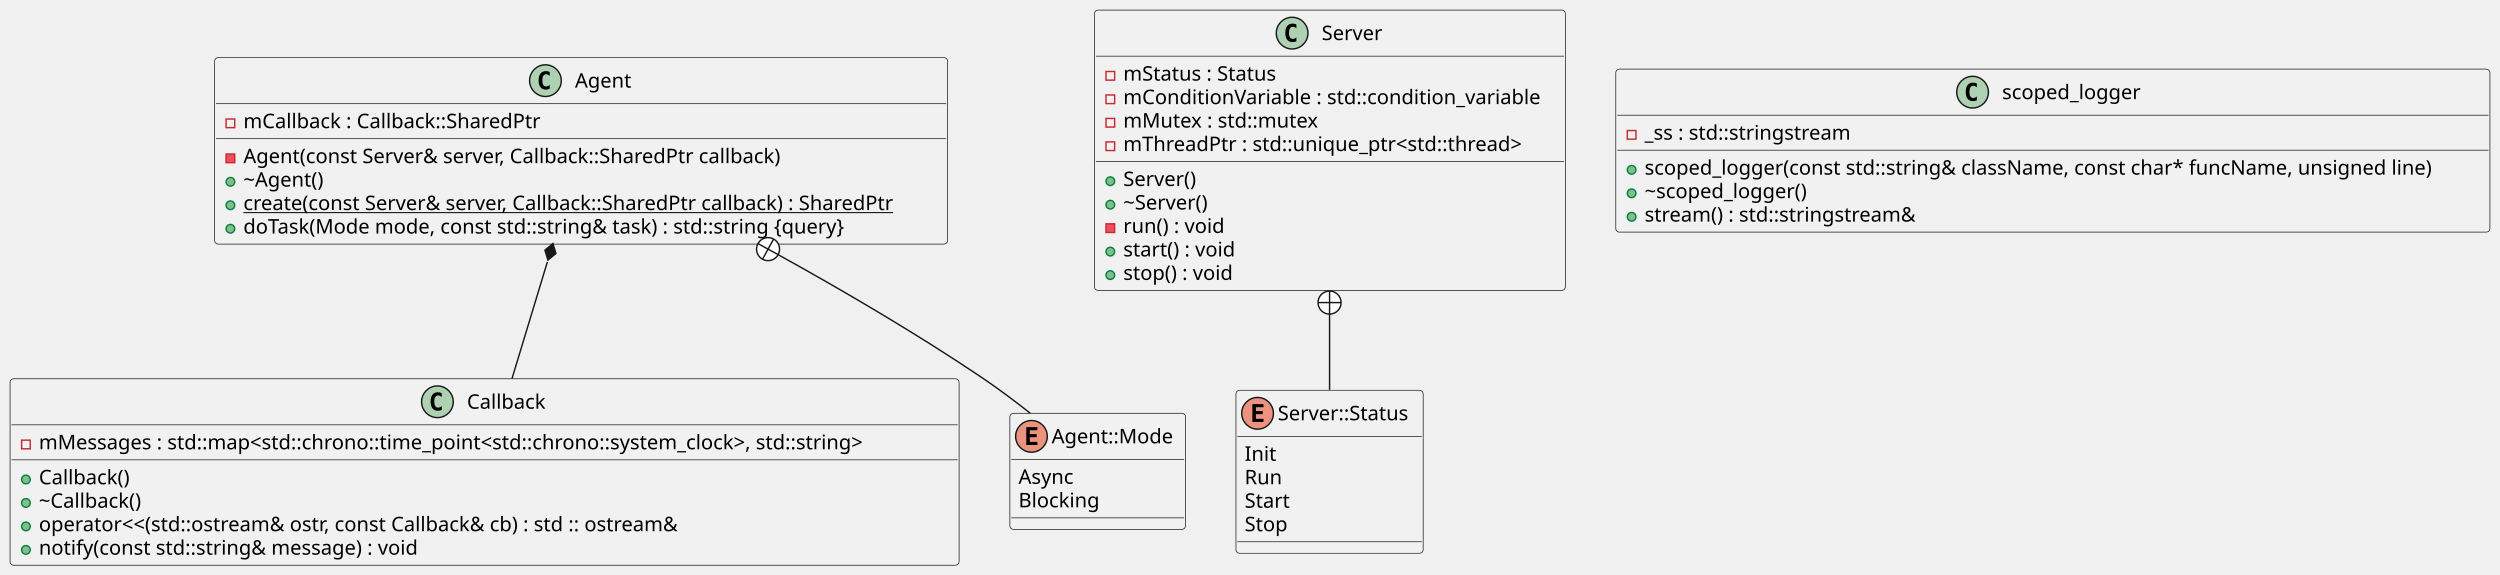
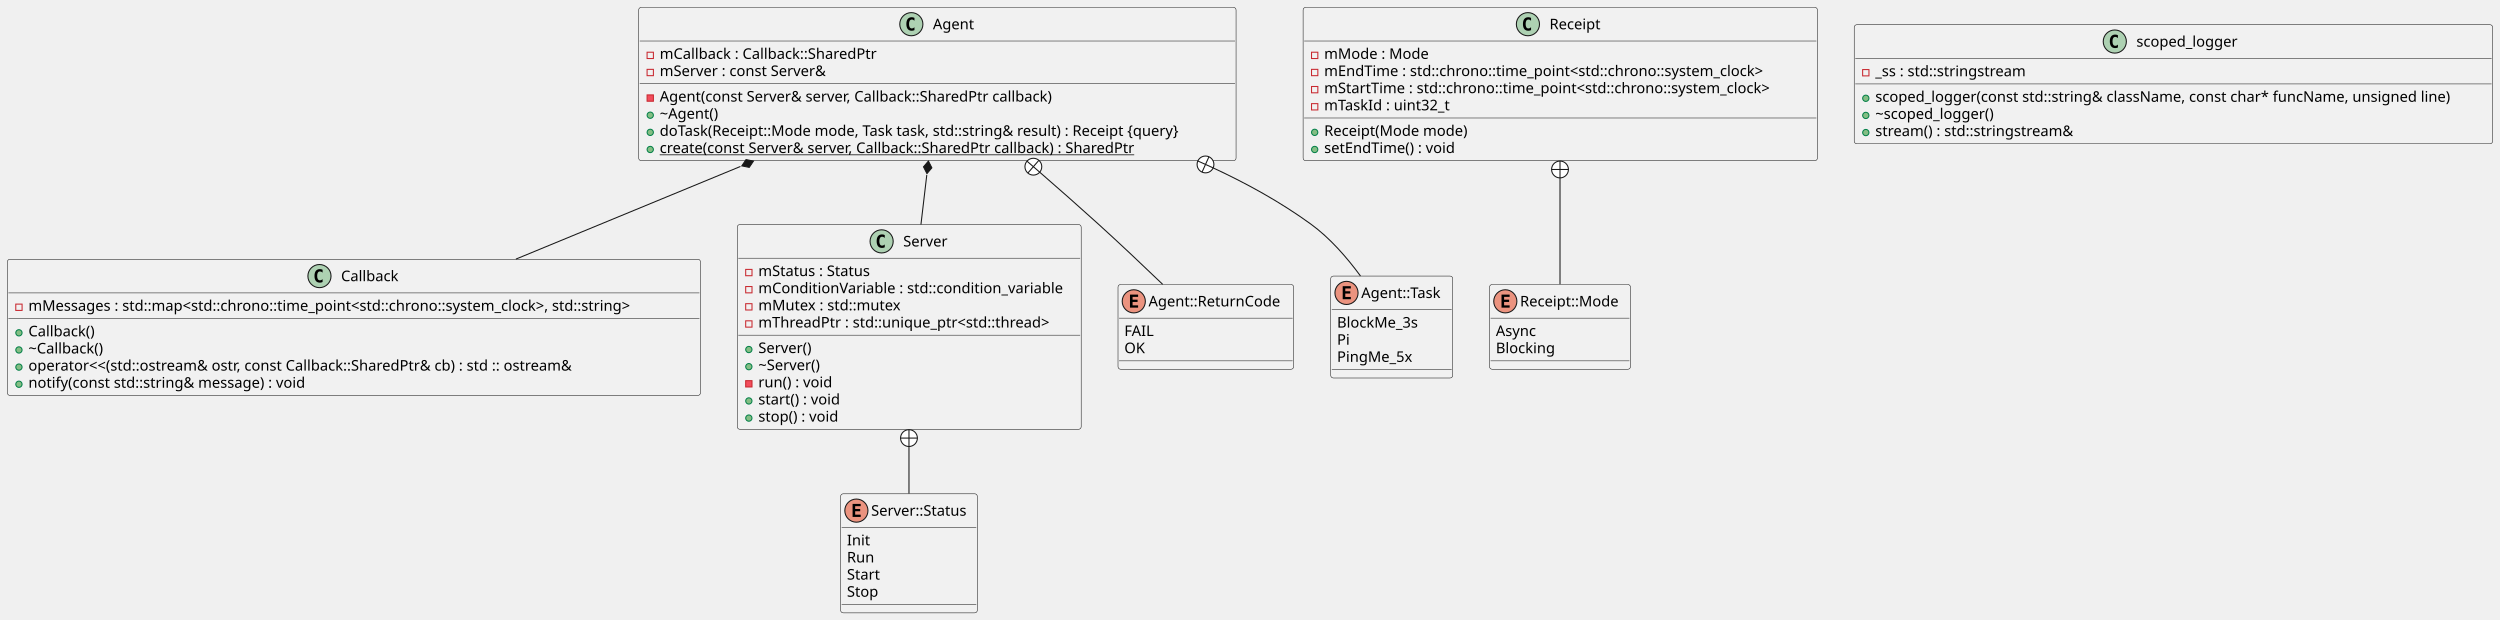
- <svg xmlns="http://www.w3.org/2000/svg" contentStyleType="text/css" height="399px" preserveAspectRatio="none" style="width:1736px;height:399px;background:#FFFFFF;" version="1.1" viewBox="0 0 1736 399" width="1736px" zoomAndPan="magnify">
+ <svg xmlns="http://www.w3.org/2000/svg" contentStyleType="text/css" height="589px" preserveAspectRatio="none" style="width:2377px;height:589px;background:#FFFFFF;" version="1.1" viewBox="0 0 2377 589" width="2377px" zoomAndPan="magnify">
  <defs />
  <g>
    <g id="elem_Agent">
-       <rect codeLine="8" fill="#F1F1F1" height="129.484" id="Agent" rx="2.5" ry="2.5" style="stroke:#181818;stroke-width:0.5;" width="509" x="149" y="40" />
-       <ellipse cx="378.75" cy="56" fill="#ADD1B2" rx="11" ry="11" style="stroke:#181818;stroke-width:1.0;" />
-       <path d="M381.719,61.641 Q381.141,61.938 380.5,62.078 Q379.859,62.234 379.156,62.234 Q376.656,62.234 375.328,60.594 Q374.016,58.938 374.016,55.812 Q374.016,52.688 375.328,51.031 Q376.656,49.375 379.156,49.375 Q379.859,49.375 380.5,49.531 Q381.156,49.688 381.719,49.984 L381.719,52.703 Q381.094,52.125 380.5,51.859 Q379.906,51.578 379.281,51.578 Q377.938,51.578 377.25,52.656 Q376.562,53.719 376.562,55.812 Q376.562,57.906 377.25,58.984 Q377.938,60.047 379.281,60.047 Q379.906,60.047 380.5,59.781 Q381.094,59.5 381.719,58.922 L381.719,61.641 Z " fill="#000000" />
-       <text fill="#000000" font-family="sans-serif" font-size="14" lengthAdjust="spacing" textLength="41" x="399.25" y="60.847">Agent</text>
-       <line style="stroke:#181818;stroke-width:0.5;" x1="150" x2="657" y1="72" y2="72" />
-       <rect fill="none" height="6" style="stroke:#C82930;stroke-width:1.0;" width="6" x="157" y="82.648" />
-       <text fill="#000000" font-family="sans-serif" font-size="14" lengthAdjust="spacing" textLength="218" x="169" y="88.995">mCallback : Callback::SharedPtr</text>
-       <line style="stroke:#181818;stroke-width:0.5;" x1="150" x2="657" y1="96.297" y2="96.297" />
-       <rect fill="#F24D5C" height="6" style="stroke:#C82930;stroke-width:1.0;" width="6" x="157" y="106.945" />
-       <text fill="#000000" font-family="sans-serif" font-size="14" lengthAdjust="spacing" textLength="399" x="169" y="113.292">Agent(const Server&amp; server, Callback::SharedPtr callback)</text>
-       <ellipse cx="160" cy="126.242" fill="#84BE84" rx="3" ry="3" style="stroke:#038048;stroke-width:1.0;" />
-       <text fill="#000000" font-family="sans-serif" font-size="14" lengthAdjust="spacing" textLength="63" x="169" y="129.589">~Agent()</text>
-       <ellipse cx="160" cy="142.539" fill="#84BE84" rx="3" ry="3" style="stroke:#038048;stroke-width:1.0;" />
-       <text fill="#000000" font-family="sans-serif" font-size="14" lengthAdjust="spacing" text-decoration="underline" textLength="483" x="169" y="145.886">create(const Server&amp; server, Callback::SharedPtr callback) : SharedPtr</text>
-       <ellipse cx="160" cy="158.836" fill="#84BE84" rx="3" ry="3" style="stroke:#038048;stroke-width:1.0;" />
-       <text fill="#000000" font-family="sans-serif" font-size="14" lengthAdjust="spacing" textLength="456" x="169" y="162.183">doTask(Mode mode, const std::string&amp; task) : std::string {query}</text>
+       <rect codeLine="8" fill="#F1F1F1" height="145.781" id="Agent" rx="2.5" ry="2.5" style="stroke:#181818;stroke-width:0.5;" width="568" x="607.25" y="7" />
+       <ellipse cx="866.5" cy="23" fill="#ADD1B2" rx="11" ry="11" style="stroke:#181818;stroke-width:1.0;" />
+       <path d="M869.469,28.641 Q868.891,28.938 868.25,29.078 Q867.609,29.234 866.906,29.234 Q864.406,29.234 863.078,27.594 Q861.766,25.938 861.766,22.812 Q861.766,19.688 863.078,18.031 Q864.406,16.375 866.906,16.375 Q867.609,16.375 868.25,16.531 Q868.906,16.688 869.469,16.984 L869.469,19.703 Q868.844,19.125 868.25,18.859 Q867.656,18.578 867.031,18.578 Q865.688,18.578 865,19.656 Q864.312,20.719 864.312,22.812 Q864.312,24.906 865,25.984 Q865.688,27.047 867.031,27.047 Q867.656,27.047 868.25,26.781 Q868.844,26.5 869.469,25.922 L869.469,28.641 Z " fill="#000000" />
+       <text fill="#000000" font-family="sans-serif" font-size="14" lengthAdjust="spacing" textLength="41" x="887" y="27.847">Agent</text>
+       <line style="stroke:#181818;stroke-width:0.5;" x1="608.25" x2="1174.25" y1="39" y2="39" />
+       <rect fill="none" height="6" style="stroke:#C82930;stroke-width:1.0;" width="6" x="615.25" y="49.648" />
+       <text fill="#000000" font-family="sans-serif" font-size="14" lengthAdjust="spacing" textLength="218" x="627.25" y="55.995">mCallback : Callback::SharedPtr</text>
+       <rect fill="none" height="6" style="stroke:#C82930;stroke-width:1.0;" width="6" x="615.25" y="65.945" />
+       <text fill="#000000" font-family="sans-serif" font-size="14" lengthAdjust="spacing" textLength="169" x="627.25" y="72.292">mServer : const Server&amp;</text>
+       <line style="stroke:#181818;stroke-width:0.5;" x1="608.25" x2="1174.25" y1="79.594" y2="79.594" />
+       <rect fill="#F24D5C" height="6" style="stroke:#C82930;stroke-width:1.0;" width="6" x="615.25" y="90.242" />
+       <text fill="#000000" font-family="sans-serif" font-size="14" lengthAdjust="spacing" textLength="399" x="627.25" y="96.589">Agent(const Server&amp; server, Callback::SharedPtr callback)</text>
+       <ellipse cx="618.25" cy="109.539" fill="#84BE84" rx="3" ry="3" style="stroke:#038048;stroke-width:1.0;" />
+       <text fill="#000000" font-family="sans-serif" font-size="14" lengthAdjust="spacing" textLength="63" x="627.25" y="112.886">~Agent()</text>
+       <ellipse cx="618.25" cy="125.836" fill="#84BE84" rx="3" ry="3" style="stroke:#038048;stroke-width:1.0;" />
+       <text fill="#000000" font-family="sans-serif" font-size="14" lengthAdjust="spacing" textLength="542" x="627.25" y="129.183">doTask(Receipt::Mode mode, Task task, std::string&amp; result) : Receipt {query}</text>
+       <ellipse cx="618.25" cy="142.133" fill="#84BE84" rx="3" ry="3" style="stroke:#038048;stroke-width:1.0;" />
+       <text fill="#000000" font-family="sans-serif" font-size="14" lengthAdjust="spacing" text-decoration="underline" textLength="483" x="627.25" y="145.48">create(const Server&amp; server, Callback::SharedPtr callback) : SharedPtr</text>
    </g>
    <g id="elem_Callback">
-       <rect codeLine="17" fill="#F1F1F1" height="129.484" id="Callback" rx="2.5" ry="2.5" style="stroke:#181818;stroke-width:0.5;" width="659" x="7" y="263" />
-       <ellipse cx="303.75" cy="279" fill="#ADD1B2" rx="11" ry="11" style="stroke:#181818;stroke-width:1.0;" />
-       <path d="M306.719,284.641 Q306.141,284.938 305.5,285.078 Q304.859,285.234 304.156,285.234 Q301.656,285.234 300.328,283.594 Q299.016,281.938 299.016,278.812 Q299.016,275.688 300.328,274.031 Q301.656,272.375 304.156,272.375 Q304.859,272.375 305.5,272.531 Q306.156,272.688 306.719,272.984 L306.719,275.703 Q306.094,275.125 305.5,274.859 Q304.906,274.578 304.281,274.578 Q302.938,274.578 302.25,275.656 Q301.562,276.719 301.562,278.812 Q301.562,280.906 302.25,281.984 Q302.938,283.047 304.281,283.047 Q304.906,283.047 305.5,282.781 Q306.094,282.5 306.719,281.922 L306.719,284.641 Z " fill="#000000" />
-       <text fill="#000000" font-family="sans-serif" font-size="14" lengthAdjust="spacing" textLength="57" x="324.25" y="283.847">Callback</text>
-       <line style="stroke:#181818;stroke-width:0.5;" x1="8" x2="665" y1="295" y2="295" />
-       <rect fill="none" height="6" style="stroke:#C82930;stroke-width:1.0;" width="6" x="15" y="305.648" />
-       <text fill="#000000" font-family="sans-serif" font-size="14" lengthAdjust="spacing" textLength="633" x="27" y="311.995">mMessages : std::map&lt;std::chrono::time_point&lt;std::chrono::system_clock&gt;, std::string&gt;</text>
-       <line style="stroke:#181818;stroke-width:0.5;" x1="8" x2="665" y1="319.297" y2="319.297" />
-       <ellipse cx="18" cy="332.945" fill="#84BE84" rx="3" ry="3" style="stroke:#038048;stroke-width:1.0;" />
-       <text fill="#000000" font-family="sans-serif" font-size="14" lengthAdjust="spacing" textLength="67" x="27" y="336.292">Callback()</text>
-       <ellipse cx="18" cy="349.242" fill="#84BE84" rx="3" ry="3" style="stroke:#038048;stroke-width:1.0;" />
-       <text fill="#000000" font-family="sans-serif" font-size="14" lengthAdjust="spacing" textLength="79" x="27" y="352.589">~Callback()</text>
-       <ellipse cx="18" cy="365.539" fill="#84BE84" rx="3" ry="3" style="stroke:#038048;stroke-width:1.0;" />
-       <text fill="#000000" font-family="sans-serif" font-size="14" lengthAdjust="spacing" textLength="488" x="27" y="368.886">operator&lt;&lt;(std::ostream&amp; ostr, const Callback&amp; cb) : std :: ostream&amp;</text>
-       <ellipse cx="18" cy="381.836" fill="#84BE84" rx="3" ry="3" style="stroke:#038048;stroke-width:1.0;" />
-       <text fill="#000000" font-family="sans-serif" font-size="14" lengthAdjust="spacing" textLength="282" x="27" y="385.183">notify(const std::string&amp; message) : void</text>
+       <rect codeLine="18" fill="#F1F1F1" height="129.484" id="Callback" rx="2.5" ry="2.5" style="stroke:#181818;stroke-width:0.5;" width="659" x="7" y="246.5" />
+       <ellipse cx="303.75" cy="262.5" fill="#ADD1B2" rx="11" ry="11" style="stroke:#181818;stroke-width:1.0;" />
+       <path d="M306.719,268.141 Q306.141,268.438 305.5,268.578 Q304.859,268.734 304.156,268.734 Q301.656,268.734 300.328,267.094 Q299.016,265.438 299.016,262.312 Q299.016,259.188 300.328,257.531 Q301.656,255.875 304.156,255.875 Q304.859,255.875 305.5,256.031 Q306.156,256.188 306.719,256.484 L306.719,259.203 Q306.094,258.625 305.5,258.359 Q304.906,258.078 304.281,258.078 Q302.938,258.078 302.25,259.156 Q301.562,260.219 301.562,262.312 Q301.562,264.406 302.25,265.484 Q302.938,266.547 304.281,266.547 Q304.906,266.547 305.5,266.281 Q306.094,266 306.719,265.422 L306.719,268.141 Z " fill="#000000" />
+       <text fill="#000000" font-family="sans-serif" font-size="14" lengthAdjust="spacing" textLength="57" x="324.25" y="267.347">Callback</text>
+       <line style="stroke:#181818;stroke-width:0.5;" x1="8" x2="665" y1="278.5" y2="278.5" />
+       <rect fill="none" height="6" style="stroke:#C82930;stroke-width:1.0;" width="6" x="15" y="289.148" />
+       <text fill="#000000" font-family="sans-serif" font-size="14" lengthAdjust="spacing" textLength="633" x="27" y="295.495">mMessages : std::map&lt;std::chrono::time_point&lt;std::chrono::system_clock&gt;, std::string&gt;</text>
+       <line style="stroke:#181818;stroke-width:0.5;" x1="8" x2="665" y1="302.797" y2="302.797" />
+       <ellipse cx="18" cy="316.445" fill="#84BE84" rx="3" ry="3" style="stroke:#038048;stroke-width:1.0;" />
+       <text fill="#000000" font-family="sans-serif" font-size="14" lengthAdjust="spacing" textLength="67" x="27" y="319.792">Callback()</text>
+       <ellipse cx="18" cy="332.742" fill="#84BE84" rx="3" ry="3" style="stroke:#038048;stroke-width:1.0;" />
+       <text fill="#000000" font-family="sans-serif" font-size="14" lengthAdjust="spacing" textLength="79" x="27" y="336.089">~Callback()</text>
+       <ellipse cx="18" cy="349.039" fill="#84BE84" rx="3" ry="3" style="stroke:#038048;stroke-width:1.0;" />
+       <text fill="#000000" font-family="sans-serif" font-size="14" lengthAdjust="spacing" textLength="566" x="27" y="352.386">operator&lt;&lt;(std::ostream&amp; ostr, const Callback::SharedPtr&amp; cb) : std :: ostream&amp;</text>
+       <ellipse cx="18" cy="365.336" fill="#84BE84" rx="3" ry="3" style="stroke:#038048;stroke-width:1.0;" />
+       <text fill="#000000" font-family="sans-serif" font-size="14" lengthAdjust="spacing" textLength="282" x="27" y="368.683">notify(const std::string&amp; message) : void</text>
+     </g>
+     <g id="elem_Receipt">
+       <rect codeLine="27" fill="#F1F1F1" height="145.781" id="Receipt" rx="2.5" ry="2.5" style="stroke:#181818;stroke-width:0.5;" width="489" x="1239" y="7" />
+       <ellipse cx="1452.75" cy="23" fill="#ADD1B2" rx="11" ry="11" style="stroke:#181818;stroke-width:1.0;" />
+       <path d="M1455.719,28.641 Q1455.141,28.938 1454.5,29.078 Q1453.859,29.234 1453.156,29.234 Q1450.656,29.234 1449.328,27.594 Q1448.016,25.938 1448.016,22.812 Q1448.016,19.688 1449.328,18.031 Q1450.656,16.375 1453.156,16.375 Q1453.859,16.375 1454.5,16.531 Q1455.156,16.688 1455.719,16.984 L1455.719,19.703 Q1455.094,19.125 1454.5,18.859 Q1453.906,18.578 1453.281,18.578 Q1451.938,18.578 1451.25,19.656 Q1450.562,20.719 1450.562,22.812 Q1450.562,24.906 1451.25,25.984 Q1451.938,27.047 1453.281,27.047 Q1453.906,27.047 1454.5,26.781 Q1455.094,26.5 1455.719,25.922 L1455.719,28.641 Z " fill="#000000" />
+       <text fill="#000000" font-family="sans-serif" font-size="14" lengthAdjust="spacing" textLength="53" x="1473.25" y="27.847">Receipt</text>
+       <line style="stroke:#181818;stroke-width:0.5;" x1="1240" x2="1727" y1="39" y2="39" />
+       <rect fill="none" height="6" style="stroke:#C82930;stroke-width:1.0;" width="6" x="1247" y="49.648" />
+       <text fill="#000000" font-family="sans-serif" font-size="14" lengthAdjust="spacing" textLength="104" x="1259" y="55.995">mMode : Mode</text>
+       <rect fill="none" height="6" style="stroke:#C82930;stroke-width:1.0;" width="6" x="1247" y="65.945" />
+       <text fill="#000000" font-family="sans-serif" font-size="14" lengthAdjust="spacing" textLength="458" x="1259" y="72.292">mEndTime : std::chrono::time_point&lt;std::chrono::system_clock&gt;</text>
+       <rect fill="none" height="6" style="stroke:#C82930;stroke-width:1.0;" width="6" x="1247" y="82.242" />
+       <text fill="#000000" font-family="sans-serif" font-size="14" lengthAdjust="spacing" textLength="463" x="1259" y="88.589">mStartTime : std::chrono::time_point&lt;std::chrono::system_clock&gt;</text>
+       <rect fill="none" height="6" style="stroke:#C82930;stroke-width:1.0;" width="6" x="1247" y="98.539" />
+       <text fill="#000000" font-family="sans-serif" font-size="14" lengthAdjust="spacing" textLength="127" x="1259" y="104.886">mTaskId : uint32_t</text>
+       <line style="stroke:#181818;stroke-width:0.5;" x1="1240" x2="1727" y1="112.188" y2="112.188" />
+       <ellipse cx="1250" cy="125.836" fill="#84BE84" rx="3" ry="3" style="stroke:#038048;stroke-width:1.0;" />
+       <text fill="#000000" font-family="sans-serif" font-size="14" lengthAdjust="spacing" textLength="146" x="1259" y="129.183">Receipt(Mode mode)</text>
+       <ellipse cx="1250" cy="142.133" fill="#84BE84" rx="3" ry="3" style="stroke:#038048;stroke-width:1.0;" />
+       <text fill="#000000" font-family="sans-serif" font-size="14" lengthAdjust="spacing" textLength="134" x="1259" y="145.48">setEndTime() : void</text>
    </g>
    <g id="elem_Server">
-       <rect codeLine="26" fill="#F1F1F1" height="194.672" id="Server" rx="2.5" ry="2.5" style="stroke:#181818;stroke-width:0.5;" width="327" x="760" y="7" />
-       <ellipse cx="897.25" cy="23" fill="#ADD1B2" rx="11" ry="11" style="stroke:#181818;stroke-width:1.0;" />
-       <path d="M900.219,28.641 Q899.641,28.938 899,29.078 Q898.359,29.234 897.656,29.234 Q895.156,29.234 893.828,27.594 Q892.516,25.938 892.516,22.812 Q892.516,19.688 893.828,18.031 Q895.156,16.375 897.656,16.375 Q898.359,16.375 899,16.531 Q899.656,16.688 900.219,16.984 L900.219,19.703 Q899.594,19.125 899,18.859 Q898.406,18.578 897.781,18.578 Q896.438,18.578 895.75,19.656 Q895.062,20.719 895.062,22.812 Q895.062,24.906 895.75,25.984 Q896.438,27.047 897.781,27.047 Q898.406,27.047 899,26.781 Q899.594,26.5 900.219,25.922 L900.219,28.641 Z " fill="#000000" />
-       <text fill="#000000" font-family="sans-serif" font-size="14" lengthAdjust="spacing" textLength="44" x="917.75" y="27.847">Server</text>
-       <line style="stroke:#181818;stroke-width:0.5;" x1="761" x2="1086" y1="39" y2="39" />
-       <rect fill="none" height="6" style="stroke:#C82930;stroke-width:1.0;" width="6" x="768" y="49.648" />
-       <text fill="#000000" font-family="sans-serif" font-size="14" lengthAdjust="spacing" textLength="114" x="780" y="55.995">mStatus : Status</text>
-       <rect fill="none" height="6" style="stroke:#C82930;stroke-width:1.0;" width="6" x="768" y="65.945" />
-       <text fill="#000000" font-family="sans-serif" font-size="14" lengthAdjust="spacing" textLength="301" x="780" y="72.292">mConditionVariable : std::condition_variable</text>
-       <rect fill="none" height="6" style="stroke:#C82930;stroke-width:1.0;" width="6" x="768" y="82.242" />
-       <text fill="#000000" font-family="sans-serif" font-size="14" lengthAdjust="spacing" textLength="143" x="780" y="88.589">mMutex : std::mutex</text>
-       <rect fill="none" height="6" style="stroke:#C82930;stroke-width:1.0;" width="6" x="768" y="98.539" />
-       <text fill="#000000" font-family="sans-serif" font-size="14" lengthAdjust="spacing" textLength="301" x="780" y="104.886">mThreadPtr : std::unique_ptr&lt;std::thread&gt;</text>
-       <line style="stroke:#181818;stroke-width:0.5;" x1="761" x2="1086" y1="112.188" y2="112.188" />
-       <ellipse cx="771" cy="125.836" fill="#84BE84" rx="3" ry="3" style="stroke:#038048;stroke-width:1.0;" />
-       <text fill="#000000" font-family="sans-serif" font-size="14" lengthAdjust="spacing" textLength="54" x="780" y="129.183">Server()</text>
-       <ellipse cx="771" cy="142.133" fill="#84BE84" rx="3" ry="3" style="stroke:#038048;stroke-width:1.0;" />
-       <text fill="#000000" font-family="sans-serif" font-size="14" lengthAdjust="spacing" textLength="66" x="780" y="145.48">~Server()</text>
-       <rect fill="#F24D5C" height="6" style="stroke:#C82930;stroke-width:1.0;" width="6" x="768" y="155.43" />
-       <text fill="#000000" font-family="sans-serif" font-size="14" lengthAdjust="spacing" textLength="74" x="780" y="161.776">run() : void</text>
-       <ellipse cx="771" cy="174.727" fill="#84BE84" rx="3" ry="3" style="stroke:#038048;stroke-width:1.0;" />
-       <text fill="#000000" font-family="sans-serif" font-size="14" lengthAdjust="spacing" textLength="82" x="780" y="178.073">start() : void</text>
-       <ellipse cx="771" cy="191.023" fill="#84BE84" rx="3" ry="3" style="stroke:#038048;stroke-width:1.0;" />
-       <text fill="#000000" font-family="sans-serif" font-size="14" lengthAdjust="spacing" textLength="82" x="780" y="194.37">stop() : void</text>
+       <rect codeLine="37" fill="#F1F1F1" height="194.672" id="Server" rx="2.5" ry="2.5" style="stroke:#181818;stroke-width:0.5;" width="327" x="701" y="213.5" />
+       <ellipse cx="838.25" cy="229.5" fill="#ADD1B2" rx="11" ry="11" style="stroke:#181818;stroke-width:1.0;" />
+       <path d="M841.219,235.141 Q840.641,235.438 840,235.578 Q839.359,235.734 838.656,235.734 Q836.156,235.734 834.828,234.094 Q833.516,232.438 833.516,229.312 Q833.516,226.188 834.828,224.531 Q836.156,222.875 838.656,222.875 Q839.359,222.875 840,223.031 Q840.656,223.188 841.219,223.484 L841.219,226.203 Q840.594,225.625 840,225.359 Q839.406,225.078 838.781,225.078 Q837.438,225.078 836.75,226.156 Q836.062,227.219 836.062,229.312 Q836.062,231.406 836.75,232.484 Q837.438,233.547 838.781,233.547 Q839.406,233.547 840,233.281 Q840.594,233 841.219,232.422 L841.219,235.141 Z " fill="#000000" />
+       <text fill="#000000" font-family="sans-serif" font-size="14" lengthAdjust="spacing" textLength="44" x="858.75" y="234.347">Server</text>
+       <line style="stroke:#181818;stroke-width:0.5;" x1="702" x2="1027" y1="245.5" y2="245.5" />
+       <rect fill="none" height="6" style="stroke:#C82930;stroke-width:1.0;" width="6" x="709" y="256.148" />
+       <text fill="#000000" font-family="sans-serif" font-size="14" lengthAdjust="spacing" textLength="114" x="721" y="262.495">mStatus : Status</text>
+       <rect fill="none" height="6" style="stroke:#C82930;stroke-width:1.0;" width="6" x="709" y="272.445" />
+       <text fill="#000000" font-family="sans-serif" font-size="14" lengthAdjust="spacing" textLength="301" x="721" y="278.792">mConditionVariable : std::condition_variable</text>
+       <rect fill="none" height="6" style="stroke:#C82930;stroke-width:1.0;" width="6" x="709" y="288.742" />
+       <text fill="#000000" font-family="sans-serif" font-size="14" lengthAdjust="spacing" textLength="143" x="721" y="295.089">mMutex : std::mutex</text>
+       <rect fill="none" height="6" style="stroke:#C82930;stroke-width:1.0;" width="6" x="709" y="305.039" />
+       <text fill="#000000" font-family="sans-serif" font-size="14" lengthAdjust="spacing" textLength="301" x="721" y="311.386">mThreadPtr : std::unique_ptr&lt;std::thread&gt;</text>
+       <line style="stroke:#181818;stroke-width:0.5;" x1="702" x2="1027" y1="318.688" y2="318.688" />
+       <ellipse cx="712" cy="332.336" fill="#84BE84" rx="3" ry="3" style="stroke:#038048;stroke-width:1.0;" />
+       <text fill="#000000" font-family="sans-serif" font-size="14" lengthAdjust="spacing" textLength="54" x="721" y="335.683">Server()</text>
+       <ellipse cx="712" cy="348.633" fill="#84BE84" rx="3" ry="3" style="stroke:#038048;stroke-width:1.0;" />
+       <text fill="#000000" font-family="sans-serif" font-size="14" lengthAdjust="spacing" textLength="66" x="721" y="351.979">~Server()</text>
+       <rect fill="#F24D5C" height="6" style="stroke:#C82930;stroke-width:1.0;" width="6" x="709" y="361.93" />
+       <text fill="#000000" font-family="sans-serif" font-size="14" lengthAdjust="spacing" textLength="74" x="721" y="368.276">run() : void</text>
+       <ellipse cx="712" cy="381.227" fill="#84BE84" rx="3" ry="3" style="stroke:#038048;stroke-width:1.0;" />
+       <text fill="#000000" font-family="sans-serif" font-size="14" lengthAdjust="spacing" textLength="82" x="721" y="384.573">start() : void</text>
+       <ellipse cx="712" cy="397.523" fill="#84BE84" rx="3" ry="3" style="stroke:#038048;stroke-width:1.0;" />
+       <text fill="#000000" font-family="sans-serif" font-size="14" lengthAdjust="spacing" textLength="82" x="721" y="400.87">stop() : void</text>
    </g>
-     <g id="elem_Agent::Mode">
-       <rect codeLine="39" fill="#F1F1F1" height="80.594" id="Agent::Mode" rx="2.5" ry="2.5" style="stroke:#181818;stroke-width:0.5;" width="122" x="701.25" y="287" />
-       <ellipse cx="716.25" cy="303" fill="#EB937F" rx="11" ry="11" style="stroke:#181818;stroke-width:1.0;" />
-       <path d="M720.359,309 L712.641,309 L712.641,296.609 L720.359,296.609 L720.359,298.766 L715.094,298.766 L715.094,301.438 L719.859,301.438 L719.859,303.594 L715.094,303.594 L715.094,306.844 L720.359,306.844 L720.359,309 Z " fill="#000000" />
-       <text fill="#000000" font-family="sans-serif" font-size="14" lengthAdjust="spacing" textLength="90" x="730.25" y="307.847">Agent::Mode</text>
-       <line style="stroke:#181818;stroke-width:0.5;" x1="702.25" x2="822.25" y1="319" y2="319" />
-       <text fill="#000000" font-family="sans-serif" font-size="14" lengthAdjust="spacing" textLength="41" x="707.25" y="335.995">Async</text>
-       <text fill="#000000" font-family="sans-serif" font-size="14" lengthAdjust="spacing" textLength="59" x="707.25" y="352.292">Blocking</text>
-       <line style="stroke:#181818;stroke-width:0.5;" x1="702.25" x2="822.25" y1="359.594" y2="359.594" />
+     <g id="elem_Agent::ReturnCode">
+       <rect codeLine="50" fill="#F1F1F1" height="80.594" id="Agent::ReturnCode" rx="2.5" ry="2.5" style="stroke:#181818;stroke-width:0.5;" width="167" x="1063" y="270.5" />
+       <ellipse cx="1078" cy="286.5" fill="#EB937F" rx="11" ry="11" style="stroke:#181818;stroke-width:1.0;" />
+       <path d="M1082.109,292.5 L1074.391,292.5 L1074.391,280.109 L1082.109,280.109 L1082.109,282.266 L1076.844,282.266 L1076.844,284.938 L1081.609,284.938 L1081.609,287.094 L1076.844,287.094 L1076.844,290.344 L1082.109,290.344 L1082.109,292.5 Z " fill="#000000" />
+       <text fill="#000000" font-family="sans-serif" font-size="14" lengthAdjust="spacing" textLength="135" x="1092" y="291.347">Agent::ReturnCode</text>
+       <line style="stroke:#181818;stroke-width:0.5;" x1="1064" x2="1229" y1="302.5" y2="302.5" />
+       <text fill="#000000" font-family="sans-serif" font-size="14" lengthAdjust="spacing" textLength="27" x="1069" y="319.495">FAIL</text>
+       <text fill="#000000" font-family="sans-serif" font-size="14" lengthAdjust="spacing" textLength="20" x="1069" y="335.792">OK</text>
+       <line style="stroke:#181818;stroke-width:0.5;" x1="1064" x2="1229" y1="343.094" y2="343.094" />
+     </g>
+     <g id="elem_Agent::Task">
+       <rect codeLine="56" fill="#F1F1F1" height="96.891" id="Agent::Task" rx="2.5" ry="2.5" style="stroke:#181818;stroke-width:0.5;" width="116" x="1265.25" y="262.5" />
+       <ellipse cx="1280.25" cy="278.5" fill="#EB937F" rx="11" ry="11" style="stroke:#181818;stroke-width:1.0;" />
+       <path d="M1284.359,284.5 L1276.641,284.5 L1276.641,272.109 L1284.359,272.109 L1284.359,274.266 L1279.094,274.266 L1279.094,276.938 L1283.859,276.938 L1283.859,279.094 L1279.094,279.094 L1279.094,282.344 L1284.359,282.344 L1284.359,284.5 Z " fill="#000000" />
+       <text fill="#000000" font-family="sans-serif" font-size="14" lengthAdjust="spacing" textLength="84" x="1294.25" y="283.347">Agent::Task</text>
+       <line style="stroke:#181818;stroke-width:0.5;" x1="1266.25" x2="1380.25" y1="294.5" y2="294.5" />
+       <text fill="#000000" font-family="sans-serif" font-size="14" lengthAdjust="spacing" textLength="83" x="1271.25" y="311.495">BlockMe_3s</text>
+       <text fill="#000000" font-family="sans-serif" font-size="14" lengthAdjust="spacing" textLength="12" x="1271.25" y="327.792">Pi</text>
+       <text fill="#000000" font-family="sans-serif" font-size="14" lengthAdjust="spacing" textLength="74" x="1271.25" y="344.089">PingMe_5x</text>
+       <line style="stroke:#181818;stroke-width:0.5;" x1="1266.25" x2="1380.25" y1="351.391" y2="351.391" />
+     </g>
+     <g id="elem_Receipt::Mode">
+       <rect codeLine="63" fill="#F1F1F1" height="80.594" id="Receipt::Mode" rx="2.5" ry="2.5" style="stroke:#181818;stroke-width:0.5;" width="134" x="1416.25" y="270.5" />
+       <ellipse cx="1431.25" cy="286.5" fill="#EB937F" rx="11" ry="11" style="stroke:#181818;stroke-width:1.0;" />
+       <path d="M1435.359,292.5 L1427.641,292.5 L1427.641,280.109 L1435.359,280.109 L1435.359,282.266 L1430.094,282.266 L1430.094,284.938 L1434.859,284.938 L1434.859,287.094 L1430.094,287.094 L1430.094,290.344 L1435.359,290.344 L1435.359,292.5 Z " fill="#000000" />
+       <text fill="#000000" font-family="sans-serif" font-size="14" lengthAdjust="spacing" textLength="102" x="1445.25" y="291.347">Receipt::Mode</text>
+       <line style="stroke:#181818;stroke-width:0.5;" x1="1417.25" x2="1549.25" y1="302.5" y2="302.5" />
+       <text fill="#000000" font-family="sans-serif" font-size="14" lengthAdjust="spacing" textLength="41" x="1422.25" y="319.495">Async</text>
+       <text fill="#000000" font-family="sans-serif" font-size="14" lengthAdjust="spacing" textLength="59" x="1422.25" y="335.792">Blocking</text>
+       <line style="stroke:#181818;stroke-width:0.5;" x1="1417.25" x2="1549.25" y1="343.094" y2="343.094" />
    </g>
    <g id="elem_Server::Status">
-       <rect codeLine="45" fill="#F1F1F1" height="113.188" id="Server::Status" rx="2.5" ry="2.5" style="stroke:#181818;stroke-width:0.5;" width="130" x="858.25" y="271" />
-       <ellipse cx="873.25" cy="287" fill="#EB937F" rx="11" ry="11" style="stroke:#181818;stroke-width:1.0;" />
-       <path d="M877.359,293 L869.641,293 L869.641,280.609 L877.359,280.609 L877.359,282.766 L872.094,282.766 L872.094,285.438 L876.859,285.438 L876.859,287.594 L872.094,287.594 L872.094,290.844 L877.359,290.844 L877.359,293 Z " fill="#000000" />
-       <text fill="#000000" font-family="sans-serif" font-size="14" lengthAdjust="spacing" textLength="98" x="887.25" y="291.847">Server::Status</text>
-       <line style="stroke:#181818;stroke-width:0.5;" x1="859.25" x2="987.25" y1="303" y2="303" />
-       <text fill="#000000" font-family="sans-serif" font-size="14" lengthAdjust="spacing" textLength="20" x="864.25" y="319.995">Init</text>
-       <text fill="#000000" font-family="sans-serif" font-size="14" lengthAdjust="spacing" textLength="28" x="864.25" y="336.292">Run</text>
-       <text fill="#000000" font-family="sans-serif" font-size="14" lengthAdjust="spacing" textLength="32" x="864.25" y="352.589">Start</text>
-       <text fill="#000000" font-family="sans-serif" font-size="14" lengthAdjust="spacing" textLength="32" x="864.25" y="368.886">Stop</text>
-       <line style="stroke:#181818;stroke-width:0.5;" x1="859.25" x2="987.25" y1="376.188" y2="376.188" />
+       <rect codeLine="69" fill="#F1F1F1" height="113.188" id="Server::Status" rx="2.5" ry="2.5" style="stroke:#181818;stroke-width:0.5;" width="130" x="799.25" y="469.5" />
+       <ellipse cx="814.25" cy="485.5" fill="#EB937F" rx="11" ry="11" style="stroke:#181818;stroke-width:1.0;" />
+       <path d="M818.359,491.5 L810.641,491.5 L810.641,479.109 L818.359,479.109 L818.359,481.266 L813.094,481.266 L813.094,483.938 L817.859,483.938 L817.859,486.094 L813.094,486.094 L813.094,489.344 L818.359,489.344 L818.359,491.5 Z " fill="#000000" />
+       <text fill="#000000" font-family="sans-serif" font-size="14" lengthAdjust="spacing" textLength="98" x="828.25" y="490.347">Server::Status</text>
+       <line style="stroke:#181818;stroke-width:0.5;" x1="800.25" x2="928.25" y1="501.5" y2="501.5" />
+       <text fill="#000000" font-family="sans-serif" font-size="14" lengthAdjust="spacing" textLength="20" x="805.25" y="518.495">Init</text>
+       <text fill="#000000" font-family="sans-serif" font-size="14" lengthAdjust="spacing" textLength="28" x="805.25" y="534.792">Run</text>
+       <text fill="#000000" font-family="sans-serif" font-size="14" lengthAdjust="spacing" textLength="32" x="805.25" y="551.089">Start</text>
+       <text fill="#000000" font-family="sans-serif" font-size="14" lengthAdjust="spacing" textLength="32" x="805.25" y="567.386">Stop</text>
+       <line style="stroke:#181818;stroke-width:0.5;" x1="800.25" x2="928.25" y1="574.688" y2="574.688" />
    </g>
    <g id="elem_scoped_logger">
-       <rect codeLine="53" fill="#F1F1F1" height="113.188" id="scoped_logger" rx="2.5" ry="2.5" style="stroke:#181818;stroke-width:0.5;" width="607" x="1122" y="48" />
-       <ellipse cx="1369.75" cy="64" fill="#ADD1B2" rx="11" ry="11" style="stroke:#181818;stroke-width:1.0;" />
-       <path d="M1372.719,69.641 Q1372.141,69.938 1371.5,70.078 Q1370.859,70.234 1370.156,70.234 Q1367.656,70.234 1366.328,68.594 Q1365.016,66.938 1365.016,63.812 Q1365.016,60.688 1366.328,59.031 Q1367.656,57.375 1370.156,57.375 Q1370.859,57.375 1371.5,57.531 Q1372.156,57.688 1372.719,57.984 L1372.719,60.703 Q1372.094,60.125 1371.5,59.859 Q1370.906,59.578 1370.281,59.578 Q1368.938,59.578 1368.25,60.656 Q1367.562,61.719 1367.562,63.812 Q1367.562,65.906 1368.25,66.984 Q1368.938,68.047 1370.281,68.047 Q1370.906,68.047 1371.5,67.781 Q1372.094,67.5 1372.719,66.922 L1372.719,69.641 Z " fill="#000000" />
-       <text fill="#000000" font-family="sans-serif" font-size="14" lengthAdjust="spacing" textLength="103" x="1390.25" y="68.847">scoped_logger</text>
-       <line style="stroke:#181818;stroke-width:0.5;" x1="1123" x2="1728" y1="80" y2="80" />
-       <rect fill="none" height="6" style="stroke:#C82930;stroke-width:1.0;" width="6" x="1130" y="90.648" />
-       <text fill="#000000" font-family="sans-serif" font-size="14" lengthAdjust="spacing" textLength="155" x="1142" y="96.995">_ss : std::stringstream</text>
-       <line style="stroke:#181818;stroke-width:0.5;" x1="1123" x2="1728" y1="104.297" y2="104.297" />
-       <ellipse cx="1133" cy="117.945" fill="#84BE84" rx="3" ry="3" style="stroke:#038048;stroke-width:1.0;" />
-       <text fill="#000000" font-family="sans-serif" font-size="14" lengthAdjust="spacing" textLength="581" x="1142" y="121.292">scoped_logger(const std::string&amp; className, const char* funcName, unsigned line)</text>
-       <ellipse cx="1133" cy="134.242" fill="#84BE84" rx="3" ry="3" style="stroke:#038048;stroke-width:1.0;" />
-       <text fill="#000000" font-family="sans-serif" font-size="14" lengthAdjust="spacing" textLength="125" x="1142" y="137.589">~scoped_logger()</text>
-       <ellipse cx="1133" cy="150.539" fill="#84BE84" rx="3" ry="3" style="stroke:#038048;stroke-width:1.0;" />
-       <text fill="#000000" font-family="sans-serif" font-size="14" lengthAdjust="spacing" textLength="202" x="1142" y="153.886">stream() : std::stringstream&amp;</text>
+       <rect codeLine="77" fill="#F1F1F1" height="113.188" id="scoped_logger" rx="2.5" ry="2.5" style="stroke:#181818;stroke-width:0.5;" width="607" x="1763" y="23.5" />
+       <ellipse cx="2010.75" cy="39.5" fill="#ADD1B2" rx="11" ry="11" style="stroke:#181818;stroke-width:1.0;" />
+       <path d="M2013.719,45.141 Q2013.141,45.438 2012.5,45.578 Q2011.859,45.734 2011.156,45.734 Q2008.656,45.734 2007.328,44.094 Q2006.016,42.438 2006.016,39.312 Q2006.016,36.188 2007.328,34.531 Q2008.656,32.875 2011.156,32.875 Q2011.859,32.875 2012.5,33.031 Q2013.156,33.188 2013.719,33.484 L2013.719,36.203 Q2013.094,35.625 2012.5,35.359 Q2011.906,35.078 2011.281,35.078 Q2009.938,35.078 2009.25,36.156 Q2008.562,37.219 2008.562,39.312 Q2008.562,41.406 2009.25,42.484 Q2009.938,43.547 2011.281,43.547 Q2011.906,43.547 2012.5,43.281 Q2013.094,43 2013.719,42.422 L2013.719,45.141 Z " fill="#000000" />
+       <text fill="#000000" font-family="sans-serif" font-size="14" lengthAdjust="spacing" textLength="103" x="2031.25" y="44.347">scoped_logger</text>
+       <line style="stroke:#181818;stroke-width:0.5;" x1="1764" x2="2369" y1="55.5" y2="55.5" />
+       <rect fill="none" height="6" style="stroke:#C82930;stroke-width:1.0;" width="6" x="1771" y="66.148" />
+       <text fill="#000000" font-family="sans-serif" font-size="14" lengthAdjust="spacing" textLength="155" x="1783" y="72.495">_ss : std::stringstream</text>
+       <line style="stroke:#181818;stroke-width:0.5;" x1="1764" x2="2369" y1="79.797" y2="79.797" />
+       <ellipse cx="1774" cy="93.445" fill="#84BE84" rx="3" ry="3" style="stroke:#038048;stroke-width:1.0;" />
+       <text fill="#000000" font-family="sans-serif" font-size="14" lengthAdjust="spacing" textLength="581" x="1783" y="96.792">scoped_logger(const std::string&amp; className, const char* funcName, unsigned line)</text>
+       <ellipse cx="1774" cy="109.742" fill="#84BE84" rx="3" ry="3" style="stroke:#038048;stroke-width:1.0;" />
+       <text fill="#000000" font-family="sans-serif" font-size="14" lengthAdjust="spacing" textLength="125" x="1783" y="113.089">~scoped_logger()</text>
+       <ellipse cx="1774" cy="126.039" fill="#84BE84" rx="3" ry="3" style="stroke:#038048;stroke-width:1.0;" />
+       <text fill="#000000" font-family="sans-serif" font-size="14" lengthAdjust="spacing" textLength="202" x="1783" y="129.386">stream() : std::stringstream&amp;</text>
    </g>
    <g id="link_Agent_Callback">
-       <path codeLine="71" d="M380.104,181.846 C372.087,208.293 363.191,237.634 355.519,262.941 " fill="none" id="Agent-backto-Callback" style="stroke:#181818;stroke-width:1.0;" />
-       <polygon fill="#181818" points="383.961,169.126,378.392,173.707,380.479,180.61,386.048,176.028,383.961,169.126" style="stroke:#181818;stroke-width:1.0;" />
+       <path codeLine="95" d="M703.996,158.263 C634.567,186.911 556.68,219.048 490.52,246.346 " fill="none" id="Agent-backto-Callback" style="stroke:#181818;stroke-width:1.0;" />
+       <polygon fill="#181818" points="716.406,153.143,709.334,151.734,705.313,157.72,712.385,159.129,716.406,153.143" style="stroke:#181818;stroke-width:1.0;" />
    </g>
-     <g id="link_Agent_Agent::Mode">
-       <path codeLine="80" d="M539.55,176.412 C585.818,201.991 637.182,232.086 682.25,262.5 C693.307,269.962 704.752,278.545 715.409,286.952 " fill="none" id="Agent-backto-Agent::Mode" style="stroke:#181818;stroke-width:1.0;" />
-       <ellipse cx="533.34" cy="172.999" fill="#FFFFFF" rx="8" ry="8" style="stroke:#181818;stroke-width:1.0;" />
-       <line style="stroke:#181818;stroke-width:1.0;" x1="540.351" x2="526.328" y1="176.851" y2="169.147" />
-       <line style="stroke:#181818;stroke-width:1.0;" x1="529.487" x2="537.192" y1="180.011" y2="165.988" />
+     <g id="link_Agent_Server">
+       <path codeLine="98" d="M881.18,166.405 C879.371,181.751 877.474,197.842 875.631,213.476 " fill="none" id="Agent-backto-Server" style="stroke:#181818;stroke-width:1.0;" />
+       <polygon fill="#181818" points="882.744,153.143,878.069,158.633,881.338,165.06,886.014,159.57,882.744,153.143" style="stroke:#181818;stroke-width:1.0;" />
+     </g>
+     <g id="link_Agent_Agent::ReturnCode">
+       <path codeLine="107" d="M988.058,163.281 C1006.843,179.594 1026.27,196.713 1044.25,213 C1064.72,231.539 1086.99,252.611 1105.48,270.368 " fill="none" id="Agent-backto-Agent::ReturnCode" style="stroke:#181818;stroke-width:1.0;" />
+       <ellipse cx="982.513" cy="158.479" fill="#FFFFFF" rx="8" ry="8" style="stroke:#181818;stroke-width:1.0;" />
+       <line style="stroke:#181818;stroke-width:1.0;" x1="988.561" x2="976.465" y1="163.715" y2="153.242" />
+       <line style="stroke:#181818;stroke-width:1.0;" x1="977.276" x2="987.75" y1="164.527" y2="152.431" />
+     </g>
+     <g id="link_Agent_Agent::Task">
+       <path codeLine="110" d="M1152.57,159.225 C1185.57,174.465 1217.72,192.29 1246.25,213 C1264.52,226.263 1280.76,244.964 1293.55,262.411 " fill="none" id="Agent-backto-Agent::Task" style="stroke:#181818;stroke-width:1.0;" />
+       <ellipse cx="1146.185" cy="156.356" fill="#FFFFFF" rx="8" ry="8" style="stroke:#181818;stroke-width:1.0;" />
+       <line style="stroke:#181818;stroke-width:1.0;" x1="1153.48" x2="1138.89" y1="159.639" y2="153.073" />
+       <line style="stroke:#181818;stroke-width:1.0;" x1="1142.902" x2="1149.468" y1="163.651" y2="149.061" />
+     </g>
+     <g id="link_Receipt_Receipt::Mode">
+       <path codeLine="113" d="M1483.25,168.427 C1483.25,203.492 1483.25,242.149 1483.25,270.197 " fill="none" id="Receipt-backto-Receipt::Mode" style="stroke:#181818;stroke-width:1.0;" />
+       <ellipse cx="1483.25" cy="161.143" fill="#FFFFFF" rx="8" ry="8" style="stroke:#181818;stroke-width:1.0;" />
+       <line style="stroke:#181818;stroke-width:1.0;" x1="1483.25" x2="1483.25" y1="169.143" y2="153.143" />
+       <line style="stroke:#181818;stroke-width:1.0;" x1="1475.25" x2="1491.25" y1="161.143" y2="161.143" />
    </g>
    <g id="link_Server_Server::Status">
-       <path codeLine="83" d="M923.25,217.309 C923.25,235.86 923.25,254.362 923.25,270.722 " fill="none" id="Server-backto-Server::Status" style="stroke:#181818;stroke-width:1.0;" />
-       <ellipse cx="923.25" cy="210.112" fill="#FFFFFF" rx="8" ry="8" style="stroke:#181818;stroke-width:1.0;" />
-       <line style="stroke:#181818;stroke-width:1.0;" x1="923.25" x2="923.25" y1="218.112" y2="202.112" />
-       <line style="stroke:#181818;stroke-width:1.0;" x1="915.25" x2="931.25" y1="210.112" y2="210.112" />
+       <path codeLine="116" d="M864.25,423.688 C864.25,439.499 864.25,455.156 864.25,469.263 " fill="none" id="Server-backto-Server::Status" style="stroke:#181818;stroke-width:1.0;" />
+       <ellipse cx="864.25" cy="416.529" fill="#FFFFFF" rx="8" ry="8" style="stroke:#181818;stroke-width:1.0;" />
+       <line style="stroke:#181818;stroke-width:1.0;" x1="864.25" x2="864.25" y1="424.529" y2="408.529" />
+       <line style="stroke:#181818;stroke-width:1.0;" x1="856.25" x2="872.25" y1="416.529" y2="416.529" />
    </g>
  </g>
</svg>
